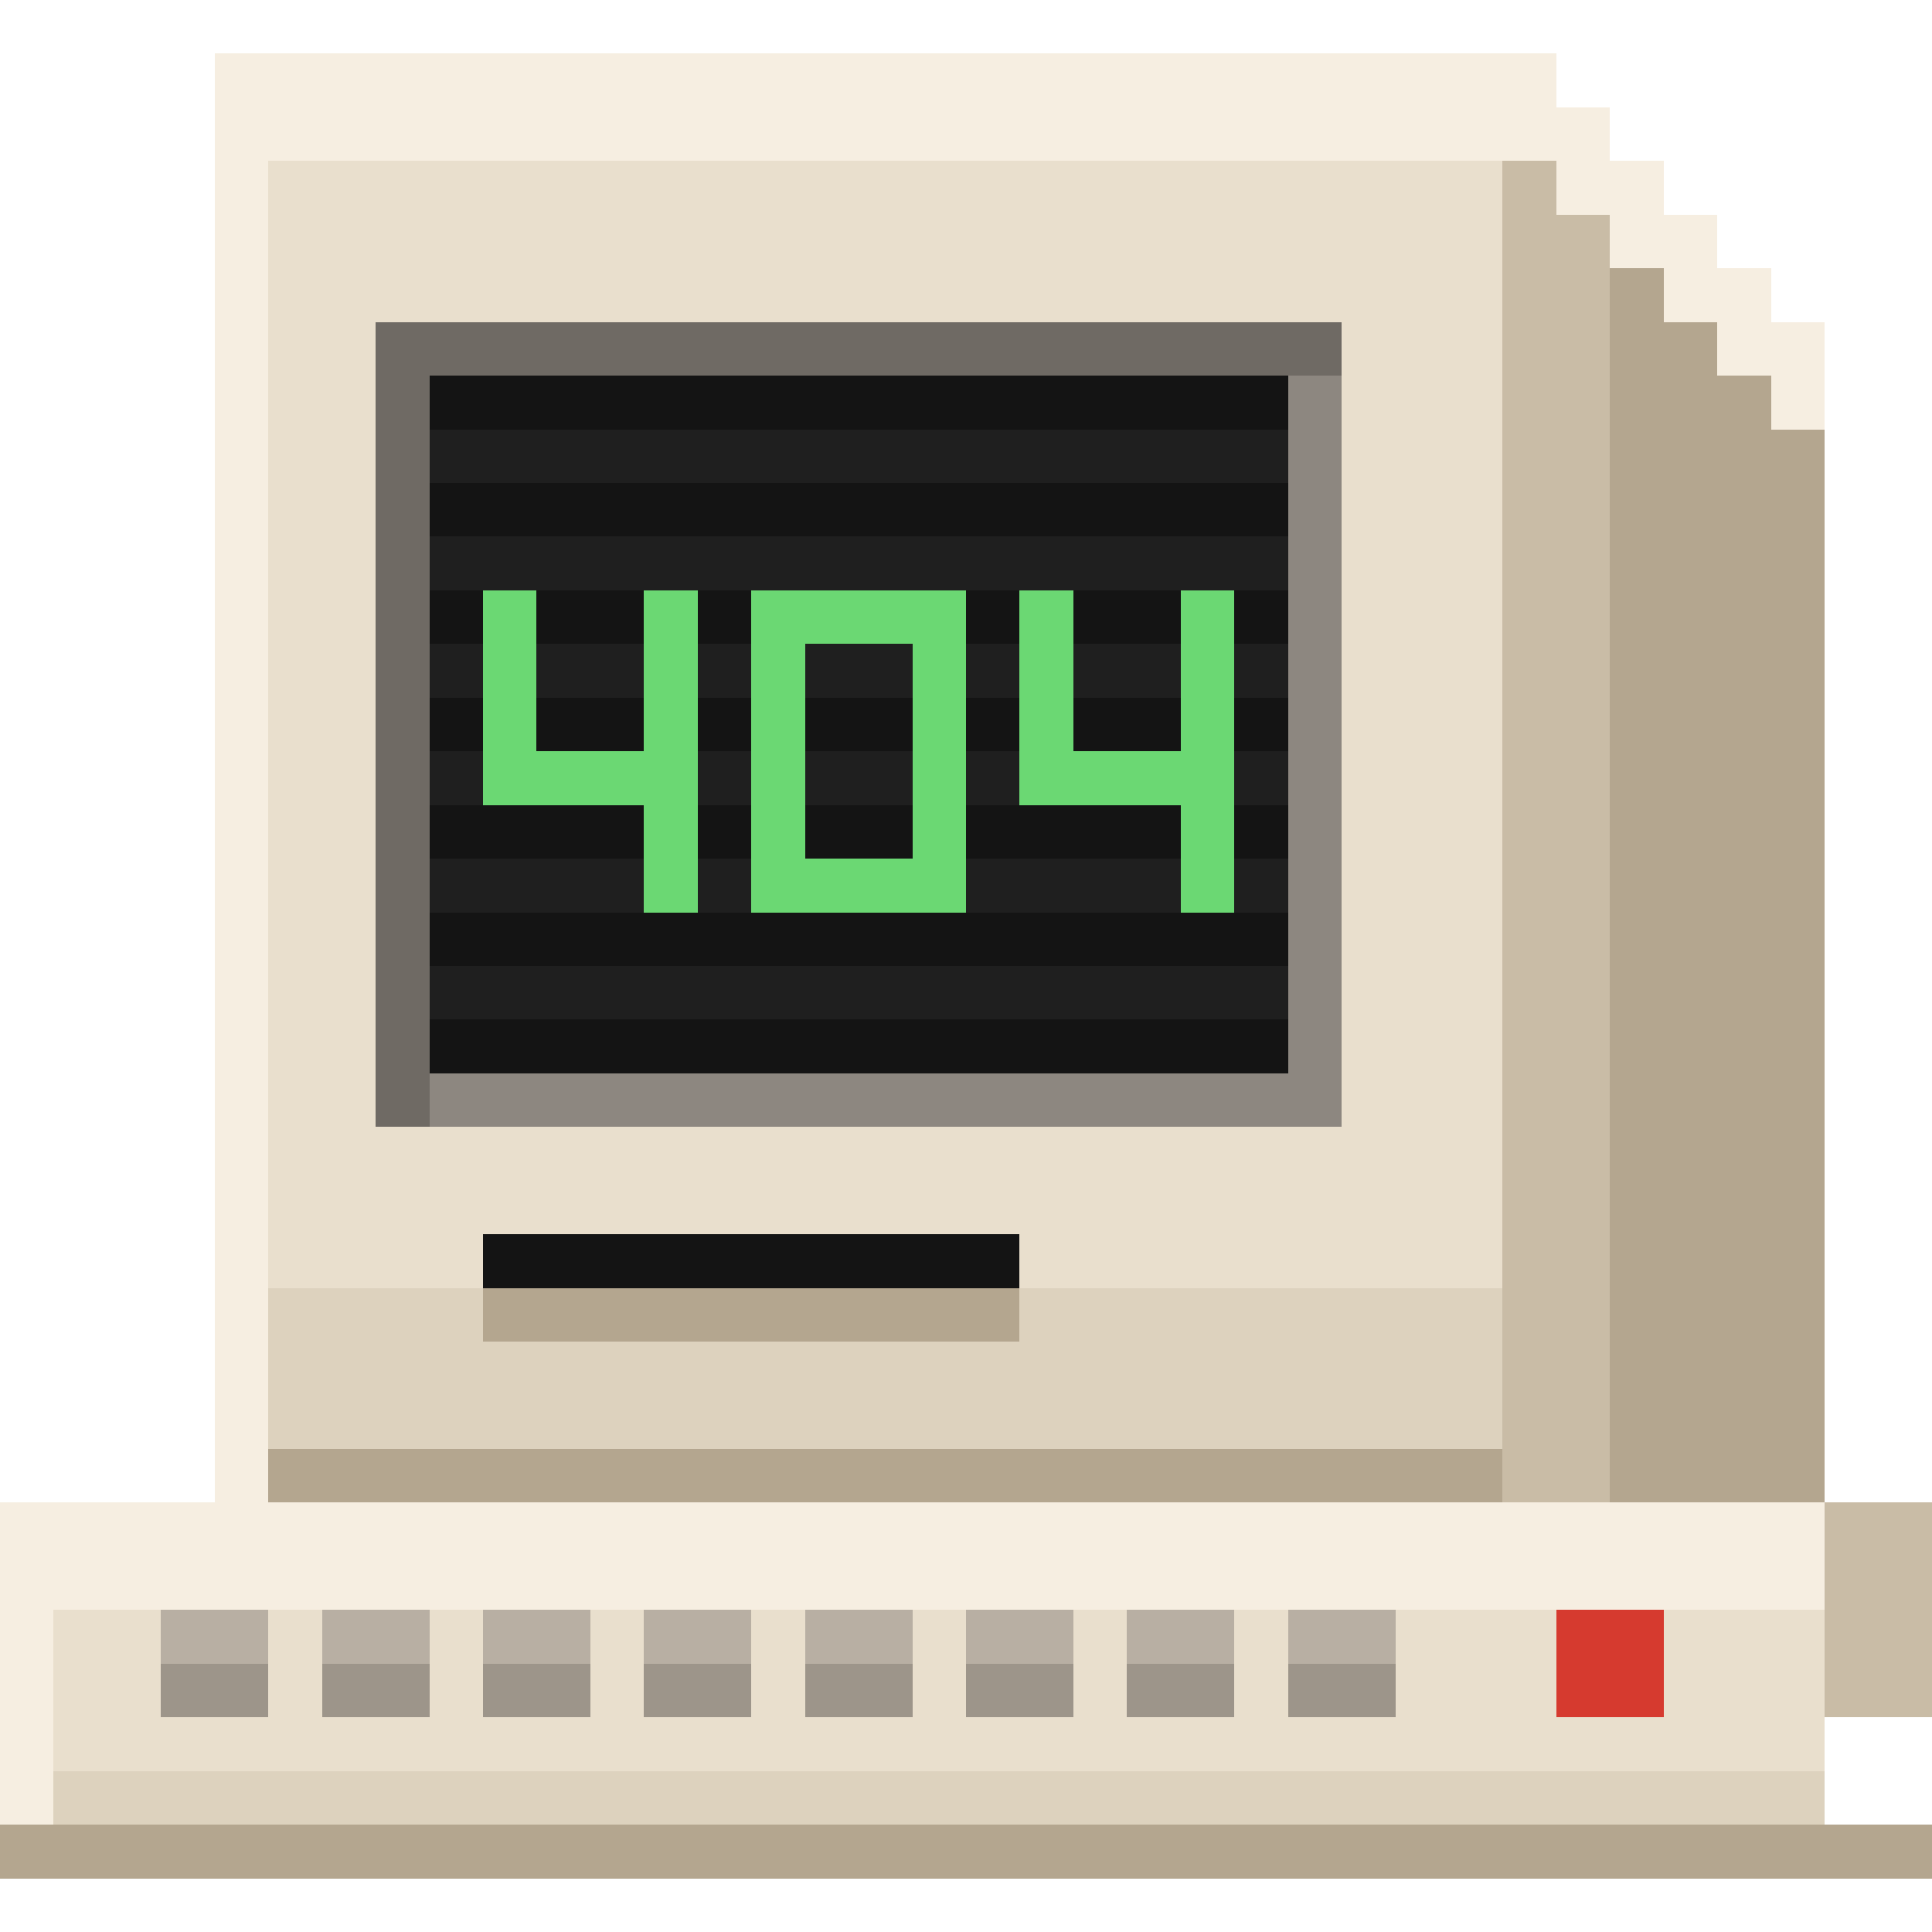
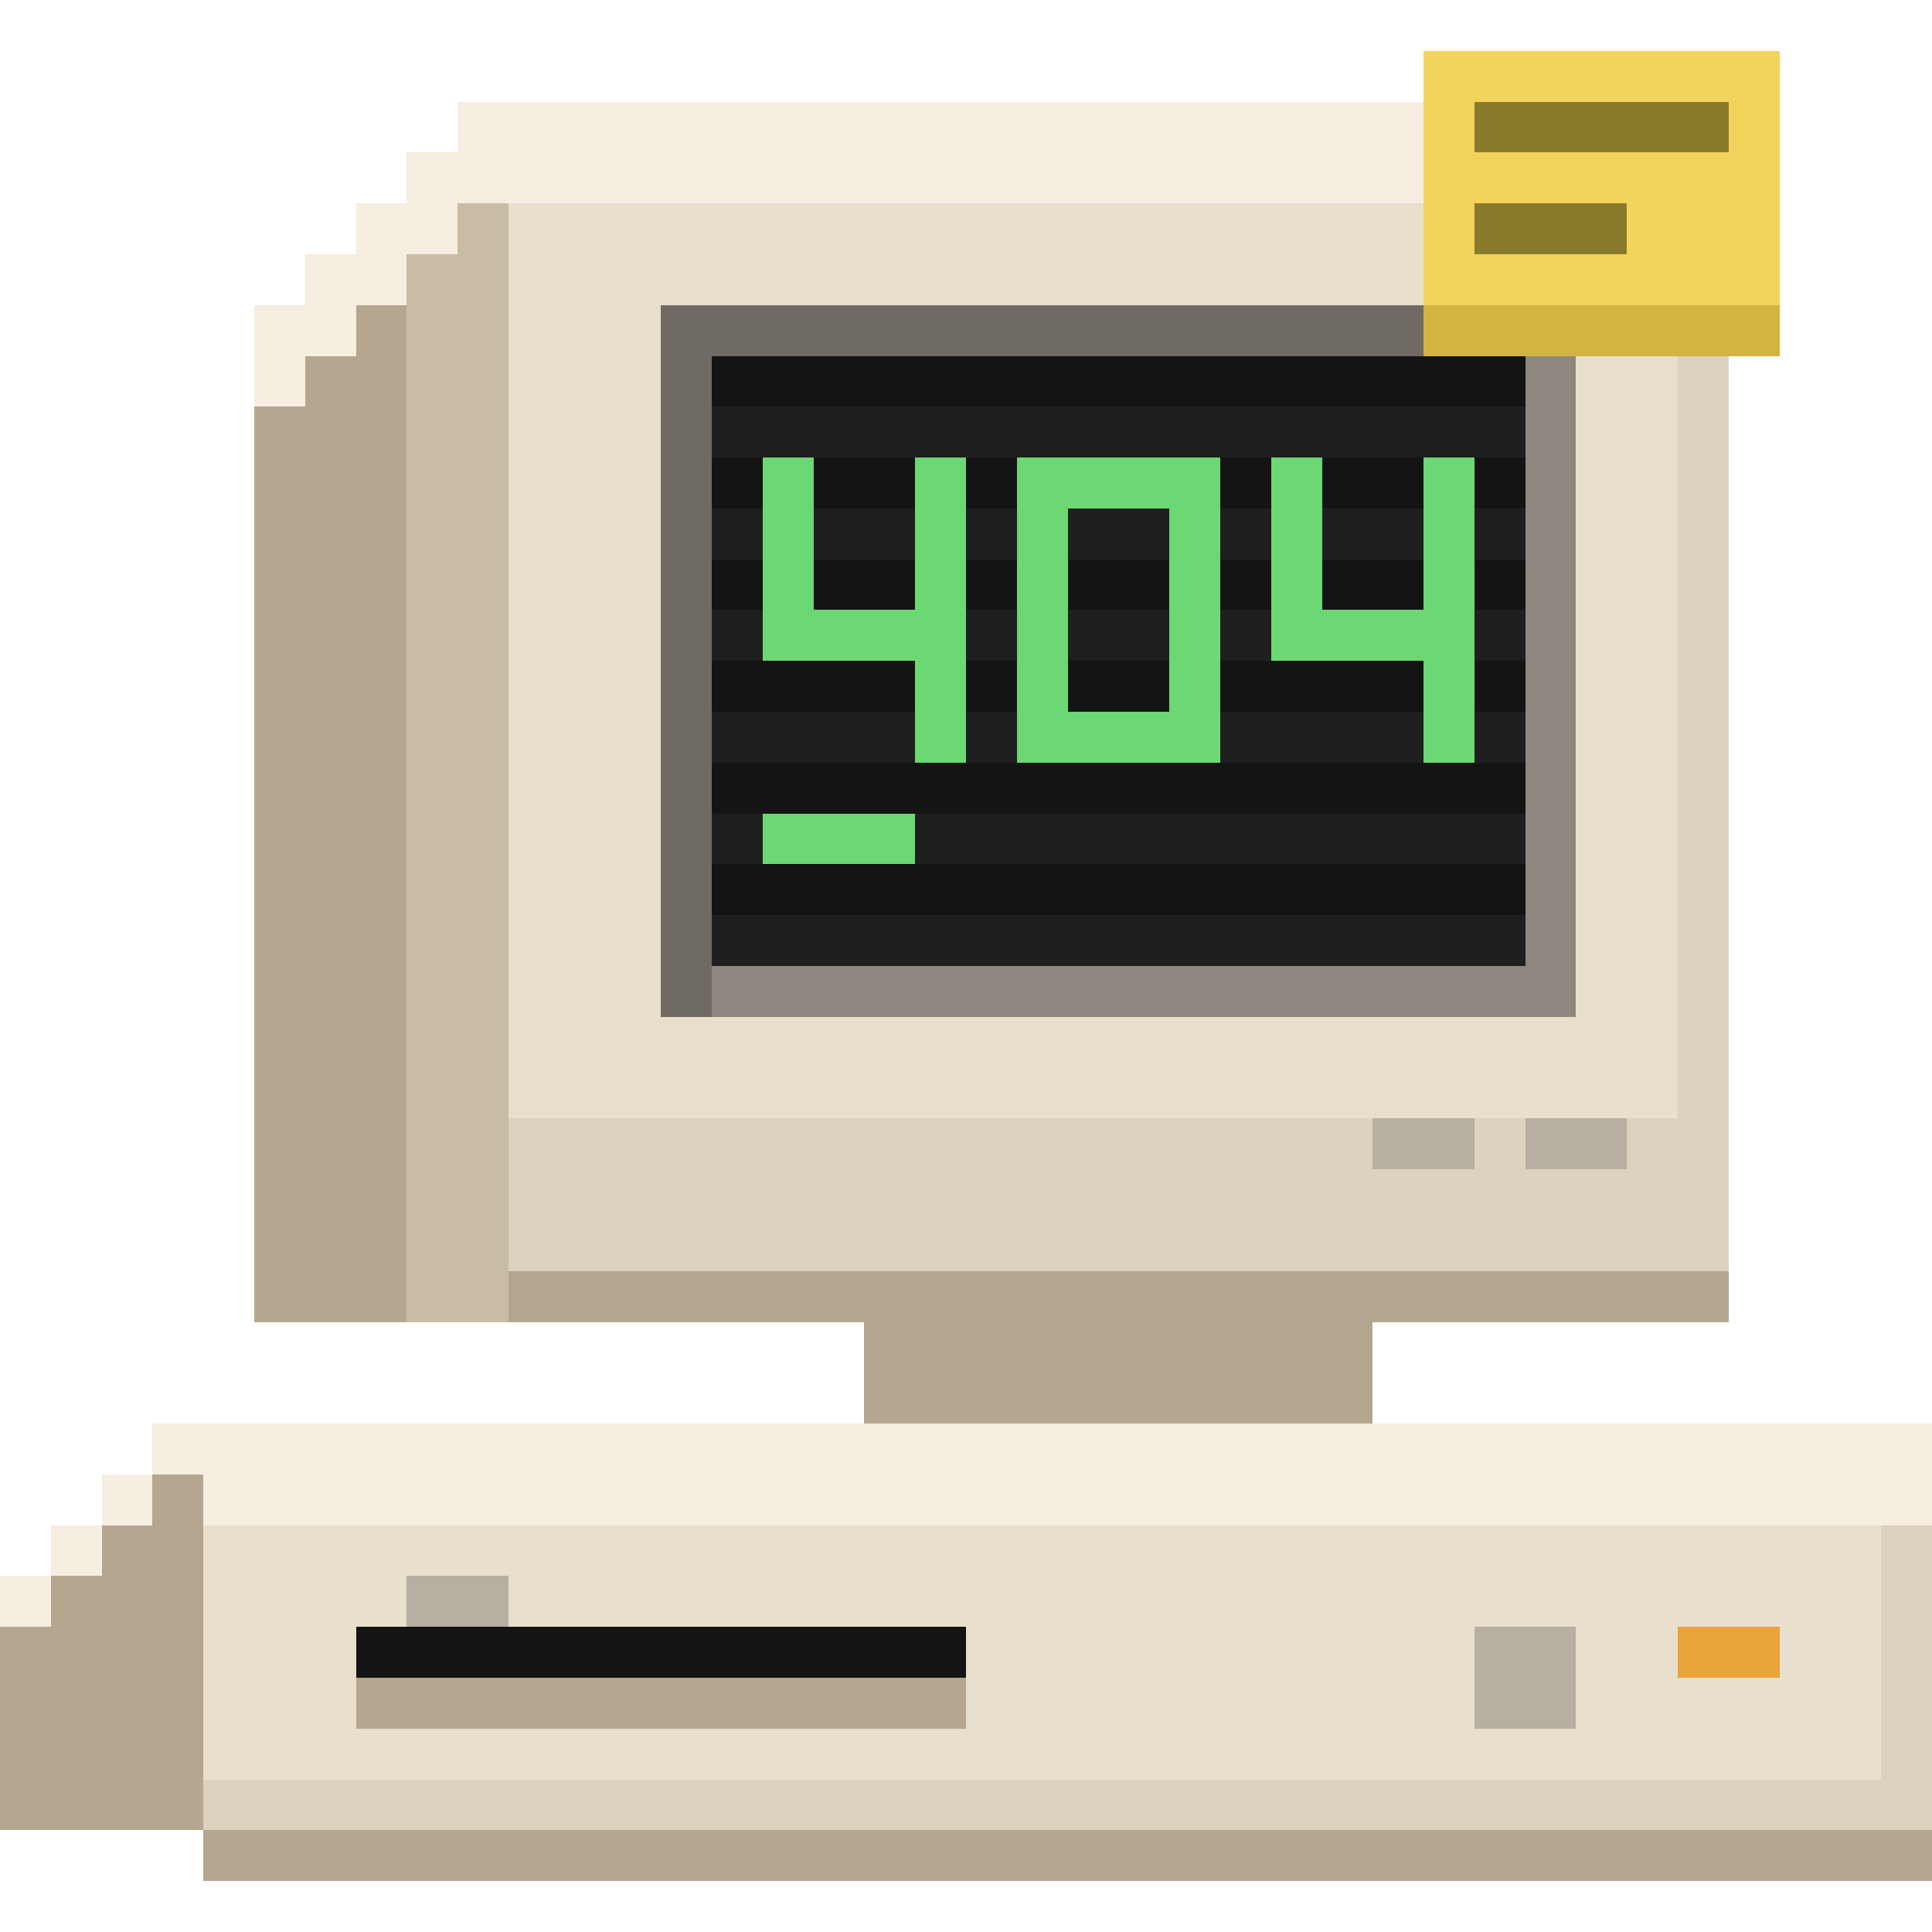
- <svg xmlns="http://www.w3.org/2000/svg" viewBox="0 0 36 36" width="216" height="216" shape-rendering="crispEdges" role="img" aria-label="Desk 404">
-   <rect x="4" y="1" width="25" height="1" fill="#f6eee1" />
-   <rect x="4" y="2" width="26" height="1" fill="#f6eee1" />
-   <rect x="4" y="3" width="1" height="1" fill="#f6eee1" />
-   <rect x="5" y="3" width="23" height="1" fill="#e9dfcd" />
-   <rect x="28" y="3" width="1" height="1" fill="#c9bca6" />
-   <rect x="29" y="3" width="2" height="1" fill="#f6eee1" />
-   <rect x="4" y="4" width="1" height="1" fill="#f6eee1" />
-   <rect x="5" y="4" width="23" height="1" fill="#e9dfcd" />
-   <rect x="28" y="4" width="2" height="1" fill="#c9bca6" />
-   <rect x="30" y="4" width="2" height="1" fill="#f6eee1" />
-   <rect x="4" y="5" width="1" height="1" fill="#f6eee1" />
-   <rect x="5" y="5" width="23" height="1" fill="#e9dfcd" />
-   <rect x="28" y="5" width="2" height="1" fill="#c9bca6" />
-   <rect x="30" y="5" width="1" height="1" fill="#b4a68f" />
-   <rect x="31" y="5" width="2" height="1" fill="#f6eee1" />
-   <rect x="4" y="6" width="1" height="1" fill="#f6eee1" />
-   <rect x="5" y="6" width="2" height="1" fill="#e9dfcd" />
-   <rect x="7" y="6" width="18" height="1" fill="#6f6a64" />
-   <rect x="25" y="6" width="3" height="1" fill="#e9dfcd" />
-   <rect x="28" y="6" width="2" height="1" fill="#c9bca6" />
-   <rect x="30" y="6" width="2" height="1" fill="#b4a68f" />
-   <rect x="32" y="6" width="2" height="1" fill="#f6eee1" />
-   <rect x="4" y="7" width="1" height="1" fill="#f6eee1" />
-   <rect x="5" y="7" width="2" height="1" fill="#e9dfcd" />
-   <rect x="7" y="7" width="1" height="1" fill="#6f6a64" />
-   <rect x="8" y="7" width="16" height="1" fill="#141414" />
-   <rect x="24" y="7" width="1" height="1" fill="#8d8780" />
-   <rect x="25" y="7" width="3" height="1" fill="#e9dfcd" />
-   <rect x="28" y="7" width="2" height="1" fill="#c9bca6" />
-   <rect x="30" y="7" width="3" height="1" fill="#b4a68f" />
-   <rect x="33" y="7" width="1" height="1" fill="#f6eee1" />
-   <rect x="4" y="8" width="1" height="1" fill="#f6eee1" />
-   <rect x="5" y="8" width="2" height="1" fill="#e9dfcd" />
-   <rect x="7" y="8" width="1" height="1" fill="#6f6a64" />
-   <rect x="8" y="8" width="16" height="1" fill="#1f1f1f" />
-   <rect x="24" y="8" width="1" height="1" fill="#8d8780" />
-   <rect x="25" y="8" width="3" height="1" fill="#e9dfcd" />
-   <rect x="28" y="8" width="2" height="1" fill="#c9bca6" />
-   <rect x="30" y="8" width="4" height="1" fill="#b4a68f" />
-   <rect x="4" y="9" width="1" height="1" fill="#f6eee1" />
-   <rect x="5" y="9" width="2" height="1" fill="#e9dfcd" />
-   <rect x="7" y="9" width="1" height="1" fill="#6f6a64" />
-   <rect x="8" y="9" width="16" height="1" fill="#141414" />
-   <rect x="24" y="9" width="1" height="1" fill="#8d8780" />
-   <rect x="25" y="9" width="3" height="1" fill="#e9dfcd" />
-   <rect x="28" y="9" width="2" height="1" fill="#c9bca6" />
-   <rect x="30" y="9" width="4" height="1" fill="#b4a68f" />
-   <rect x="4" y="10" width="1" height="1" fill="#f6eee1" />
-   <rect x="5" y="10" width="2" height="1" fill="#e9dfcd" />
-   <rect x="7" y="10" width="1" height="1" fill="#6f6a64" />
-   <rect x="8" y="10" width="16" height="1" fill="#1f1f1f" />
-   <rect x="24" y="10" width="1" height="1" fill="#8d8780" />
-   <rect x="25" y="10" width="3" height="1" fill="#e9dfcd" />
-   <rect x="28" y="10" width="2" height="1" fill="#c9bca6" />
-   <rect x="30" y="10" width="4" height="1" fill="#b4a68f" />
-   <rect x="4" y="11" width="1" height="1" fill="#f6eee1" />
-   <rect x="5" y="11" width="2" height="1" fill="#e9dfcd" />
-   <rect x="7" y="11" width="1" height="1" fill="#6f6a64" />
-   <rect x="8" y="11" width="1" height="1" fill="#141414" />
-   <rect x="9" y="11" width="1" height="1" fill="#6bd873" />
-   <rect x="10" y="11" width="2" height="1" fill="#141414" />
-   <rect x="12" y="11" width="1" height="1" fill="#6bd873" />
-   <rect x="13" y="11" width="1" height="1" fill="#141414" />
-   <rect x="14" y="11" width="4" height="1" fill="#6bd873" />
-   <rect x="18" y="11" width="1" height="1" fill="#141414" />
-   <rect x="19" y="11" width="1" height="1" fill="#6bd873" />
-   <rect x="20" y="11" width="2" height="1" fill="#141414" />
-   <rect x="22" y="11" width="1" height="1" fill="#6bd873" />
-   <rect x="23" y="11" width="1" height="1" fill="#141414" />
-   <rect x="24" y="11" width="1" height="1" fill="#8d8780" />
-   <rect x="25" y="11" width="3" height="1" fill="#e9dfcd" />
-   <rect x="28" y="11" width="2" height="1" fill="#c9bca6" />
-   <rect x="30" y="11" width="4" height="1" fill="#b4a68f" />
-   <rect x="4" y="12" width="1" height="1" fill="#f6eee1" />
-   <rect x="5" y="12" width="2" height="1" fill="#e9dfcd" />
-   <rect x="7" y="12" width="1" height="1" fill="#6f6a64" />
-   <rect x="8" y="12" width="1" height="1" fill="#1f1f1f" />
-   <rect x="9" y="12" width="1" height="1" fill="#6bd873" />
-   <rect x="10" y="12" width="2" height="1" fill="#1f1f1f" />
-   <rect x="12" y="12" width="1" height="1" fill="#6bd873" />
-   <rect x="13" y="12" width="1" height="1" fill="#1f1f1f" />
-   <rect x="14" y="12" width="1" height="1" fill="#6bd873" />
-   <rect x="15" y="12" width="2" height="1" fill="#1f1f1f" />
-   <rect x="17" y="12" width="1" height="1" fill="#6bd873" />
-   <rect x="18" y="12" width="1" height="1" fill="#1f1f1f" />
-   <rect x="19" y="12" width="1" height="1" fill="#6bd873" />
-   <rect x="20" y="12" width="2" height="1" fill="#1f1f1f" />
-   <rect x="22" y="12" width="1" height="1" fill="#6bd873" />
-   <rect x="23" y="12" width="1" height="1" fill="#1f1f1f" />
-   <rect x="24" y="12" width="1" height="1" fill="#8d8780" />
-   <rect x="25" y="12" width="3" height="1" fill="#e9dfcd" />
-   <rect x="28" y="12" width="2" height="1" fill="#c9bca6" />
-   <rect x="30" y="12" width="4" height="1" fill="#b4a68f" />
-   <rect x="4" y="13" width="1" height="1" fill="#f6eee1" />
-   <rect x="5" y="13" width="2" height="1" fill="#e9dfcd" />
-   <rect x="7" y="13" width="1" height="1" fill="#6f6a64" />
-   <rect x="8" y="13" width="1" height="1" fill="#141414" />
-   <rect x="9" y="13" width="1" height="1" fill="#6bd873" />
-   <rect x="10" y="13" width="2" height="1" fill="#141414" />
-   <rect x="12" y="13" width="1" height="1" fill="#6bd873" />
-   <rect x="13" y="13" width="1" height="1" fill="#141414" />
-   <rect x="14" y="13" width="1" height="1" fill="#6bd873" />
-   <rect x="15" y="13" width="2" height="1" fill="#141414" />
-   <rect x="17" y="13" width="1" height="1" fill="#6bd873" />
-   <rect x="18" y="13" width="1" height="1" fill="#141414" />
-   <rect x="19" y="13" width="1" height="1" fill="#6bd873" />
-   <rect x="20" y="13" width="2" height="1" fill="#141414" />
-   <rect x="22" y="13" width="1" height="1" fill="#6bd873" />
-   <rect x="23" y="13" width="1" height="1" fill="#141414" />
-   <rect x="24" y="13" width="1" height="1" fill="#8d8780" />
-   <rect x="25" y="13" width="3" height="1" fill="#e9dfcd" />
-   <rect x="28" y="13" width="2" height="1" fill="#c9bca6" />
-   <rect x="30" y="13" width="4" height="1" fill="#b4a68f" />
-   <rect x="4" y="14" width="1" height="1" fill="#f6eee1" />
-   <rect x="5" y="14" width="2" height="1" fill="#e9dfcd" />
-   <rect x="7" y="14" width="1" height="1" fill="#6f6a64" />
-   <rect x="8" y="14" width="1" height="1" fill="#1f1f1f" />
-   <rect x="9" y="14" width="4" height="1" fill="#6bd873" />
-   <rect x="13" y="14" width="1" height="1" fill="#1f1f1f" />
-   <rect x="14" y="14" width="1" height="1" fill="#6bd873" />
-   <rect x="15" y="14" width="2" height="1" fill="#1f1f1f" />
-   <rect x="17" y="14" width="1" height="1" fill="#6bd873" />
-   <rect x="18" y="14" width="1" height="1" fill="#1f1f1f" />
-   <rect x="19" y="14" width="4" height="1" fill="#6bd873" />
-   <rect x="23" y="14" width="1" height="1" fill="#1f1f1f" />
-   <rect x="24" y="14" width="1" height="1" fill="#8d8780" />
-   <rect x="25" y="14" width="3" height="1" fill="#e9dfcd" />
-   <rect x="28" y="14" width="2" height="1" fill="#c9bca6" />
-   <rect x="30" y="14" width="4" height="1" fill="#b4a68f" />
-   <rect x="4" y="15" width="1" height="1" fill="#f6eee1" />
-   <rect x="5" y="15" width="2" height="1" fill="#e9dfcd" />
-   <rect x="7" y="15" width="1" height="1" fill="#6f6a64" />
-   <rect x="8" y="15" width="4" height="1" fill="#141414" />
-   <rect x="12" y="15" width="1" height="1" fill="#6bd873" />
-   <rect x="13" y="15" width="1" height="1" fill="#141414" />
-   <rect x="14" y="15" width="1" height="1" fill="#6bd873" />
-   <rect x="15" y="15" width="2" height="1" fill="#141414" />
-   <rect x="17" y="15" width="1" height="1" fill="#6bd873" />
-   <rect x="18" y="15" width="4" height="1" fill="#141414" />
-   <rect x="22" y="15" width="1" height="1" fill="#6bd873" />
-   <rect x="23" y="15" width="1" height="1" fill="#141414" />
-   <rect x="24" y="15" width="1" height="1" fill="#8d8780" />
-   <rect x="25" y="15" width="3" height="1" fill="#e9dfcd" />
-   <rect x="28" y="15" width="2" height="1" fill="#c9bca6" />
-   <rect x="30" y="15" width="4" height="1" fill="#b4a68f" />
-   <rect x="4" y="16" width="1" height="1" fill="#f6eee1" />
-   <rect x="5" y="16" width="2" height="1" fill="#e9dfcd" />
-   <rect x="7" y="16" width="1" height="1" fill="#6f6a64" />
-   <rect x="8" y="16" width="4" height="1" fill="#1f1f1f" />
-   <rect x="12" y="16" width="1" height="1" fill="#6bd873" />
-   <rect x="13" y="16" width="1" height="1" fill="#1f1f1f" />
-   <rect x="14" y="16" width="4" height="1" fill="#6bd873" />
-   <rect x="18" y="16" width="4" height="1" fill="#1f1f1f" />
-   <rect x="22" y="16" width="1" height="1" fill="#6bd873" />
-   <rect x="23" y="16" width="1" height="1" fill="#1f1f1f" />
-   <rect x="24" y="16" width="1" height="1" fill="#8d8780" />
-   <rect x="25" y="16" width="3" height="1" fill="#e9dfcd" />
-   <rect x="28" y="16" width="2" height="1" fill="#c9bca6" />
-   <rect x="30" y="16" width="4" height="1" fill="#b4a68f" />
-   <rect x="4" y="17" width="1" height="1" fill="#f6eee1" />
-   <rect x="5" y="17" width="2" height="1" fill="#e9dfcd" />
-   <rect x="7" y="17" width="1" height="1" fill="#6f6a64" />
-   <rect x="8" y="17" width="16" height="1" fill="#141414" />
-   <rect x="24" y="17" width="1" height="1" fill="#8d8780" />
-   <rect x="25" y="17" width="3" height="1" fill="#e9dfcd" />
-   <rect x="28" y="17" width="2" height="1" fill="#c9bca6" />
-   <rect x="30" y="17" width="4" height="1" fill="#b4a68f" />
-   <rect x="4" y="18" width="1" height="1" fill="#f6eee1" />
-   <rect x="5" y="18" width="2" height="1" fill="#e9dfcd" />
-   <rect x="7" y="18" width="1" height="1" fill="#6f6a64" />
-   <rect x="8" y="18" width="16" height="1" fill="#1f1f1f" />
-   <rect x="24" y="18" width="1" height="1" fill="#8d8780" />
-   <rect x="25" y="18" width="3" height="1" fill="#e9dfcd" />
-   <rect x="28" y="18" width="2" height="1" fill="#c9bca6" />
-   <rect x="30" y="18" width="4" height="1" fill="#b4a68f" />
-   <rect x="4" y="19" width="1" height="1" fill="#f6eee1" />
-   <rect x="5" y="19" width="2" height="1" fill="#e9dfcd" />
-   <rect x="7" y="19" width="1" height="1" fill="#6f6a64" />
-   <rect x="8" y="19" width="16" height="1" fill="#141414" />
-   <rect x="24" y="19" width="1" height="1" fill="#8d8780" />
-   <rect x="25" y="19" width="3" height="1" fill="#e9dfcd" />
-   <rect x="28" y="19" width="2" height="1" fill="#c9bca6" />
-   <rect x="30" y="19" width="4" height="1" fill="#b4a68f" />
-   <rect x="4" y="20" width="1" height="1" fill="#f6eee1" />
-   <rect x="5" y="20" width="2" height="1" fill="#e9dfcd" />
-   <rect x="7" y="20" width="1" height="1" fill="#6f6a64" />
-   <rect x="8" y="20" width="17" height="1" fill="#8d8780" />
-   <rect x="25" y="20" width="3" height="1" fill="#e9dfcd" />
-   <rect x="28" y="20" width="2" height="1" fill="#c9bca6" />
-   <rect x="30" y="20" width="4" height="1" fill="#b4a68f" />
-   <rect x="4" y="21" width="1" height="1" fill="#f6eee1" />
-   <rect x="5" y="21" width="23" height="1" fill="#e9dfcd" />
-   <rect x="28" y="21" width="2" height="1" fill="#c9bca6" />
-   <rect x="30" y="21" width="4" height="1" fill="#b4a68f" />
-   <rect x="4" y="22" width="1" height="1" fill="#f6eee1" />
-   <rect x="5" y="22" width="23" height="1" fill="#e9dfcd" />
-   <rect x="28" y="22" width="2" height="1" fill="#c9bca6" />
-   <rect x="30" y="22" width="4" height="1" fill="#b4a68f" />
-   <rect x="4" y="23" width="1" height="1" fill="#f6eee1" />
-   <rect x="5" y="23" width="4" height="1" fill="#e9dfcd" />
-   <rect x="9" y="23" width="10" height="1" fill="#141414" />
-   <rect x="19" y="23" width="9" height="1" fill="#e9dfcd" />
-   <rect x="28" y="23" width="2" height="1" fill="#c9bca6" />
-   <rect x="30" y="23" width="4" height="1" fill="#b4a68f" />
-   <rect x="4" y="24" width="1" height="1" fill="#f6eee1" />
-   <rect x="5" y="24" width="4" height="1" fill="#ddd2be" />
-   <rect x="9" y="24" width="10" height="1" fill="#b4a68f" />
-   <rect x="19" y="24" width="9" height="1" fill="#ddd2be" />
-   <rect x="28" y="24" width="2" height="1" fill="#c9bca6" />
-   <rect x="30" y="24" width="4" height="1" fill="#b4a68f" />
-   <rect x="4" y="25" width="1" height="1" fill="#f6eee1" />
-   <rect x="5" y="25" width="23" height="1" fill="#ddd2be" />
-   <rect x="28" y="25" width="2" height="1" fill="#c9bca6" />
-   <rect x="30" y="25" width="4" height="1" fill="#b4a68f" />
-   <rect x="4" y="26" width="1" height="1" fill="#f6eee1" />
-   <rect x="5" y="26" width="23" height="1" fill="#ddd2be" />
-   <rect x="28" y="26" width="2" height="1" fill="#c9bca6" />
-   <rect x="30" y="26" width="4" height="1" fill="#b4a68f" />
-   <rect x="4" y="27" width="1" height="1" fill="#f6eee1" />
-   <rect x="5" y="27" width="23" height="1" fill="#b4a68f" />
-   <rect x="28" y="27" width="2" height="1" fill="#c9bca6" />
-   <rect x="30" y="27" width="4" height="1" fill="#b4a68f" />
-   <rect x="0" y="28" width="34" height="1" fill="#f6eee1" />
-   <rect x="34" y="28" width="2" height="1" fill="#c9bca6" />
-   <rect x="0" y="29" width="34" height="1" fill="#f6eee1" />
-   <rect x="34" y="29" width="2" height="1" fill="#c9bca6" />
-   <rect x="0" y="30" width="1" height="1" fill="#f6eee1" />
-   <rect x="1" y="30" width="2" height="1" fill="#e9dfcd" />
-   <rect x="3" y="30" width="2" height="1" fill="#b8afa3" />
-   <rect x="5" y="30" width="1" height="1" fill="#e9dfcd" />
-   <rect x="6" y="30" width="2" height="1" fill="#b8afa3" />
-   <rect x="8" y="30" width="1" height="1" fill="#e9dfcd" />
-   <rect x="9" y="30" width="2" height="1" fill="#b8afa3" />
-   <rect x="11" y="30" width="1" height="1" fill="#e9dfcd" />
-   <rect x="12" y="30" width="2" height="1" fill="#b8afa3" />
-   <rect x="14" y="30" width="1" height="1" fill="#e9dfcd" />
-   <rect x="15" y="30" width="2" height="1" fill="#b8afa3" />
-   <rect x="17" y="30" width="1" height="1" fill="#e9dfcd" />
-   <rect x="18" y="30" width="2" height="1" fill="#b8afa3" />
-   <rect x="20" y="30" width="1" height="1" fill="#e9dfcd" />
-   <rect x="21" y="30" width="2" height="1" fill="#b8afa3" />
-   <rect x="23" y="30" width="1" height="1" fill="#e9dfcd" />
-   <rect x="24" y="30" width="2" height="1" fill="#b8afa3" />
-   <rect x="26" y="30" width="3" height="1" fill="#e9dfcd" />
-   <rect x="29" y="30" width="2" height="1" fill="#d63a2f" />
-   <rect x="31" y="30" width="3" height="1" fill="#e9dfcd" />
-   <rect x="34" y="30" width="2" height="1" fill="#c9bca6" />
+ <svg xmlns="http://www.w3.org/2000/svg" viewBox="0 0 38 38" width="228" height="228" shape-rendering="crispEdges" role="img" aria-label="Desk 404">
+   <rect x="28" y="1" width="7" height="1" fill="#f2d45c" />
+   <rect x="9" y="2" width="19" height="1" fill="#f6eee1" />
+   <rect x="28" y="2" width="1" height="1" fill="#f2d45c" />
+   <rect x="29" y="2" width="5" height="1" fill="#8a7a2c" />
+   <rect x="34" y="2" width="1" height="1" fill="#f2d45c" />
+   <rect x="8" y="3" width="20" height="1" fill="#f6eee1" />
+   <rect x="28" y="3" width="7" height="1" fill="#f2d45c" />
+   <rect x="7" y="4" width="2" height="1" fill="#f6eee1" />
+   <rect x="9" y="4" width="1" height="1" fill="#c9bca6" />
+   <rect x="10" y="4" width="18" height="1" fill="#e9dfcd" />
+   <rect x="28" y="4" width="1" height="1" fill="#f2d45c" />
+   <rect x="29" y="4" width="3" height="1" fill="#8a7a2c" />
+   <rect x="32" y="4" width="3" height="1" fill="#f2d45c" />
+   <rect x="6" y="5" width="2" height="1" fill="#f6eee1" />
+   <rect x="8" y="5" width="2" height="1" fill="#c9bca6" />
+   <rect x="10" y="5" width="18" height="1" fill="#e9dfcd" />
+   <rect x="28" y="5" width="7" height="1" fill="#f2d45c" />
+   <rect x="5" y="6" width="2" height="1" fill="#f6eee1" />
+   <rect x="7" y="6" width="1" height="1" fill="#b4a68f" />
+   <rect x="8" y="6" width="2" height="1" fill="#c9bca6" />
+   <rect x="10" y="6" width="3" height="1" fill="#e9dfcd" />
+   <rect x="13" y="6" width="15" height="1" fill="#6f6a64" />
+   <rect x="28" y="6" width="7" height="1" fill="#d4b440" />
+   <rect x="5" y="7" width="1" height="1" fill="#f6eee1" />
+   <rect x="6" y="7" width="2" height="1" fill="#b4a68f" />
+   <rect x="8" y="7" width="2" height="1" fill="#c9bca6" />
+   <rect x="10" y="7" width="3" height="1" fill="#e9dfcd" />
+   <rect x="13" y="7" width="1" height="1" fill="#6f6a64" />
+   <rect x="14" y="7" width="16" height="1" fill="#141414" />
+   <rect x="30" y="7" width="1" height="1" fill="#8d8780" />
+   <rect x="31" y="7" width="2" height="1" fill="#e9dfcd" />
+   <rect x="33" y="7" width="1" height="1" fill="#ddd2be" />
+   <rect x="5" y="8" width="3" height="1" fill="#b4a68f" />
+   <rect x="8" y="8" width="2" height="1" fill="#c9bca6" />
+   <rect x="10" y="8" width="3" height="1" fill="#e9dfcd" />
+   <rect x="13" y="8" width="1" height="1" fill="#6f6a64" />
+   <rect x="14" y="8" width="16" height="1" fill="#1f1f1f" />
+   <rect x="30" y="8" width="1" height="1" fill="#8d8780" />
+   <rect x="31" y="8" width="2" height="1" fill="#e9dfcd" />
+   <rect x="33" y="8" width="1" height="1" fill="#ddd2be" />
+   <rect x="5" y="9" width="3" height="1" fill="#b4a68f" />
+   <rect x="8" y="9" width="2" height="1" fill="#c9bca6" />
+   <rect x="10" y="9" width="3" height="1" fill="#e9dfcd" />
+   <rect x="13" y="9" width="1" height="1" fill="#6f6a64" />
+   <rect x="14" y="9" width="1" height="1" fill="#141414" />
+   <rect x="15" y="9" width="1" height="1" fill="#6bd873" />
+   <rect x="16" y="9" width="2" height="1" fill="#141414" />
+   <rect x="18" y="9" width="1" height="1" fill="#6bd873" />
+   <rect x="19" y="9" width="1" height="1" fill="#141414" />
+   <rect x="20" y="9" width="4" height="1" fill="#6bd873" />
+   <rect x="24" y="9" width="1" height="1" fill="#141414" />
+   <rect x="25" y="9" width="1" height="1" fill="#6bd873" />
+   <rect x="26" y="9" width="2" height="1" fill="#141414" />
+   <rect x="28" y="9" width="1" height="1" fill="#6bd873" />
+   <rect x="29" y="9" width="1" height="1" fill="#141414" />
+   <rect x="30" y="9" width="1" height="1" fill="#8d8780" />
+   <rect x="31" y="9" width="2" height="1" fill="#e9dfcd" />
+   <rect x="33" y="9" width="1" height="1" fill="#ddd2be" />
+   <rect x="5" y="10" width="3" height="1" fill="#b4a68f" />
+   <rect x="8" y="10" width="2" height="1" fill="#c9bca6" />
+   <rect x="10" y="10" width="3" height="1" fill="#e9dfcd" />
+   <rect x="13" y="10" width="1" height="1" fill="#6f6a64" />
+   <rect x="14" y="10" width="1" height="1" fill="#1f1f1f" />
+   <rect x="15" y="10" width="1" height="1" fill="#6bd873" />
+   <rect x="16" y="10" width="2" height="1" fill="#1f1f1f" />
+   <rect x="18" y="10" width="1" height="1" fill="#6bd873" />
+   <rect x="19" y="10" width="1" height="1" fill="#1f1f1f" />
+   <rect x="20" y="10" width="1" height="1" fill="#6bd873" />
+   <rect x="21" y="10" width="2" height="1" fill="#1f1f1f" />
+   <rect x="23" y="10" width="1" height="1" fill="#6bd873" />
+   <rect x="24" y="10" width="1" height="1" fill="#1f1f1f" />
+   <rect x="25" y="10" width="1" height="1" fill="#6bd873" />
+   <rect x="26" y="10" width="2" height="1" fill="#1f1f1f" />
+   <rect x="28" y="10" width="1" height="1" fill="#6bd873" />
+   <rect x="29" y="10" width="1" height="1" fill="#1f1f1f" />
+   <rect x="30" y="10" width="1" height="1" fill="#8d8780" />
+   <rect x="31" y="10" width="2" height="1" fill="#e9dfcd" />
+   <rect x="33" y="10" width="1" height="1" fill="#ddd2be" />
+   <rect x="5" y="11" width="3" height="1" fill="#b4a68f" />
+   <rect x="8" y="11" width="2" height="1" fill="#c9bca6" />
+   <rect x="10" y="11" width="3" height="1" fill="#e9dfcd" />
+   <rect x="13" y="11" width="1" height="1" fill="#6f6a64" />
+   <rect x="14" y="11" width="1" height="1" fill="#141414" />
+   <rect x="15" y="11" width="1" height="1" fill="#6bd873" />
+   <rect x="16" y="11" width="2" height="1" fill="#141414" />
+   <rect x="18" y="11" width="1" height="1" fill="#6bd873" />
+   <rect x="19" y="11" width="1" height="1" fill="#141414" />
+   <rect x="20" y="11" width="1" height="1" fill="#6bd873" />
+   <rect x="21" y="11" width="2" height="1" fill="#141414" />
+   <rect x="23" y="11" width="1" height="1" fill="#6bd873" />
+   <rect x="24" y="11" width="1" height="1" fill="#141414" />
+   <rect x="25" y="11" width="1" height="1" fill="#6bd873" />
+   <rect x="26" y="11" width="2" height="1" fill="#141414" />
+   <rect x="28" y="11" width="1" height="1" fill="#6bd873" />
+   <rect x="29" y="11" width="1" height="1" fill="#141414" />
+   <rect x="30" y="11" width="1" height="1" fill="#8d8780" />
+   <rect x="31" y="11" width="2" height="1" fill="#e9dfcd" />
+   <rect x="33" y="11" width="1" height="1" fill="#ddd2be" />
+   <rect x="5" y="12" width="3" height="1" fill="#b4a68f" />
+   <rect x="8" y="12" width="2" height="1" fill="#c9bca6" />
+   <rect x="10" y="12" width="3" height="1" fill="#e9dfcd" />
+   <rect x="13" y="12" width="1" height="1" fill="#6f6a64" />
+   <rect x="14" y="12" width="1" height="1" fill="#1f1f1f" />
+   <rect x="15" y="12" width="4" height="1" fill="#6bd873" />
+   <rect x="19" y="12" width="1" height="1" fill="#1f1f1f" />
+   <rect x="20" y="12" width="1" height="1" fill="#6bd873" />
+   <rect x="21" y="12" width="2" height="1" fill="#1f1f1f" />
+   <rect x="23" y="12" width="1" height="1" fill="#6bd873" />
+   <rect x="24" y="12" width="1" height="1" fill="#1f1f1f" />
+   <rect x="25" y="12" width="4" height="1" fill="#6bd873" />
+   <rect x="29" y="12" width="1" height="1" fill="#1f1f1f" />
+   <rect x="30" y="12" width="1" height="1" fill="#8d8780" />
+   <rect x="31" y="12" width="2" height="1" fill="#e9dfcd" />
+   <rect x="33" y="12" width="1" height="1" fill="#ddd2be" />
+   <rect x="5" y="13" width="3" height="1" fill="#b4a68f" />
+   <rect x="8" y="13" width="2" height="1" fill="#c9bca6" />
+   <rect x="10" y="13" width="3" height="1" fill="#e9dfcd" />
+   <rect x="13" y="13" width="1" height="1" fill="#6f6a64" />
+   <rect x="14" y="13" width="4" height="1" fill="#141414" />
+   <rect x="18" y="13" width="1" height="1" fill="#6bd873" />
+   <rect x="19" y="13" width="1" height="1" fill="#141414" />
+   <rect x="20" y="13" width="1" height="1" fill="#6bd873" />
+   <rect x="21" y="13" width="2" height="1" fill="#141414" />
+   <rect x="23" y="13" width="1" height="1" fill="#6bd873" />
+   <rect x="24" y="13" width="4" height="1" fill="#141414" />
+   <rect x="28" y="13" width="1" height="1" fill="#6bd873" />
+   <rect x="29" y="13" width="1" height="1" fill="#141414" />
+   <rect x="30" y="13" width="1" height="1" fill="#8d8780" />
+   <rect x="31" y="13" width="2" height="1" fill="#e9dfcd" />
+   <rect x="33" y="13" width="1" height="1" fill="#ddd2be" />
+   <rect x="5" y="14" width="3" height="1" fill="#b4a68f" />
+   <rect x="8" y="14" width="2" height="1" fill="#c9bca6" />
+   <rect x="10" y="14" width="3" height="1" fill="#e9dfcd" />
+   <rect x="13" y="14" width="1" height="1" fill="#6f6a64" />
+   <rect x="14" y="14" width="4" height="1" fill="#1f1f1f" />
+   <rect x="18" y="14" width="1" height="1" fill="#6bd873" />
+   <rect x="19" y="14" width="1" height="1" fill="#1f1f1f" />
+   <rect x="20" y="14" width="4" height="1" fill="#6bd873" />
+   <rect x="24" y="14" width="4" height="1" fill="#1f1f1f" />
+   <rect x="28" y="14" width="1" height="1" fill="#6bd873" />
+   <rect x="29" y="14" width="1" height="1" fill="#1f1f1f" />
+   <rect x="30" y="14" width="1" height="1" fill="#8d8780" />
+   <rect x="31" y="14" width="2" height="1" fill="#e9dfcd" />
+   <rect x="33" y="14" width="1" height="1" fill="#ddd2be" />
+   <rect x="5" y="15" width="3" height="1" fill="#b4a68f" />
+   <rect x="8" y="15" width="2" height="1" fill="#c9bca6" />
+   <rect x="10" y="15" width="3" height="1" fill="#e9dfcd" />
+   <rect x="13" y="15" width="1" height="1" fill="#6f6a64" />
+   <rect x="14" y="15" width="16" height="1" fill="#141414" />
+   <rect x="30" y="15" width="1" height="1" fill="#8d8780" />
+   <rect x="31" y="15" width="2" height="1" fill="#e9dfcd" />
+   <rect x="33" y="15" width="1" height="1" fill="#ddd2be" />
+   <rect x="5" y="16" width="3" height="1" fill="#b4a68f" />
+   <rect x="8" y="16" width="2" height="1" fill="#c9bca6" />
+   <rect x="10" y="16" width="3" height="1" fill="#e9dfcd" />
+   <rect x="13" y="16" width="1" height="1" fill="#6f6a64" />
+   <rect x="14" y="16" width="1" height="1" fill="#1f1f1f" />
+   <rect x="15" y="16" width="3" height="1" fill="#6bd873" />
+   <rect x="18" y="16" width="12" height="1" fill="#1f1f1f" />
+   <rect x="30" y="16" width="1" height="1" fill="#8d8780" />
+   <rect x="31" y="16" width="2" height="1" fill="#e9dfcd" />
+   <rect x="33" y="16" width="1" height="1" fill="#ddd2be" />
+   <rect x="5" y="17" width="3" height="1" fill="#b4a68f" />
+   <rect x="8" y="17" width="2" height="1" fill="#c9bca6" />
+   <rect x="10" y="17" width="3" height="1" fill="#e9dfcd" />
+   <rect x="13" y="17" width="1" height="1" fill="#6f6a64" />
+   <rect x="14" y="17" width="16" height="1" fill="#141414" />
+   <rect x="30" y="17" width="1" height="1" fill="#8d8780" />
+   <rect x="31" y="17" width="2" height="1" fill="#e9dfcd" />
+   <rect x="33" y="17" width="1" height="1" fill="#ddd2be" />
+   <rect x="5" y="18" width="3" height="1" fill="#b4a68f" />
+   <rect x="8" y="18" width="2" height="1" fill="#c9bca6" />
+   <rect x="10" y="18" width="3" height="1" fill="#e9dfcd" />
+   <rect x="13" y="18" width="1" height="1" fill="#6f6a64" />
+   <rect x="14" y="18" width="16" height="1" fill="#1f1f1f" />
+   <rect x="30" y="18" width="1" height="1" fill="#8d8780" />
+   <rect x="31" y="18" width="2" height="1" fill="#e9dfcd" />
+   <rect x="33" y="18" width="1" height="1" fill="#ddd2be" />
+   <rect x="5" y="19" width="3" height="1" fill="#b4a68f" />
+   <rect x="8" y="19" width="2" height="1" fill="#c9bca6" />
+   <rect x="10" y="19" width="3" height="1" fill="#e9dfcd" />
+   <rect x="13" y="19" width="1" height="1" fill="#6f6a64" />
+   <rect x="14" y="19" width="17" height="1" fill="#8d8780" />
+   <rect x="31" y="19" width="2" height="1" fill="#e9dfcd" />
+   <rect x="33" y="19" width="1" height="1" fill="#ddd2be" />
+   <rect x="5" y="20" width="3" height="1" fill="#b4a68f" />
+   <rect x="8" y="20" width="2" height="1" fill="#c9bca6" />
+   <rect x="10" y="20" width="23" height="1" fill="#e9dfcd" />
+   <rect x="33" y="20" width="1" height="1" fill="#ddd2be" />
+   <rect x="5" y="21" width="3" height="1" fill="#b4a68f" />
+   <rect x="8" y="21" width="2" height="1" fill="#c9bca6" />
+   <rect x="10" y="21" width="23" height="1" fill="#e9dfcd" />
+   <rect x="33" y="21" width="1" height="1" fill="#ddd2be" />
+   <rect x="5" y="22" width="3" height="1" fill="#b4a68f" />
+   <rect x="8" y="22" width="2" height="1" fill="#c9bca6" />
+   <rect x="10" y="22" width="17" height="1" fill="#ddd2be" />
+   <rect x="27" y="22" width="2" height="1" fill="#b8afa3" />
+   <rect x="29" y="22" width="1" height="1" fill="#ddd2be" />
+   <rect x="30" y="22" width="2" height="1" fill="#b8afa3" />
+   <rect x="32" y="22" width="2" height="1" fill="#ddd2be" />
+   <rect x="5" y="23" width="3" height="1" fill="#b4a68f" />
+   <rect x="8" y="23" width="2" height="1" fill="#c9bca6" />
+   <rect x="10" y="23" width="24" height="1" fill="#ddd2be" />
+   <rect x="5" y="24" width="3" height="1" fill="#b4a68f" />
+   <rect x="8" y="24" width="2" height="1" fill="#c9bca6" />
+   <rect x="10" y="24" width="24" height="1" fill="#ddd2be" />
+   <rect x="5" y="25" width="3" height="1" fill="#b4a68f" />
+   <rect x="8" y="25" width="2" height="1" fill="#c9bca6" />
+   <rect x="10" y="25" width="24" height="1" fill="#b4a68f" />
+   <rect x="17" y="26" width="10" height="1" fill="#b4a68f" />
+   <rect x="17" y="27" width="10" height="1" fill="#b4a68f" />
+   <rect x="3" y="28" width="35" height="1" fill="#f6eee1" />
+   <rect x="2" y="29" width="1" height="1" fill="#f6eee1" />
+   <rect x="3" y="29" width="1" height="1" fill="#b4a68f" />
+   <rect x="4" y="29" width="34" height="1" fill="#f6eee1" />
+   <rect x="1" y="30" width="1" height="1" fill="#f6eee1" />
+   <rect x="2" y="30" width="2" height="1" fill="#b4a68f" />
+   <rect x="4" y="30" width="33" height="1" fill="#e9dfcd" />
+   <rect x="37" y="30" width="1" height="1" fill="#ddd2be" />
  <rect x="0" y="31" width="1" height="1" fill="#f6eee1" />
-   <rect x="1" y="31" width="2" height="1" fill="#e9dfcd" />
-   <rect x="3" y="31" width="2" height="1" fill="#9d958a" />
-   <rect x="5" y="31" width="1" height="1" fill="#e9dfcd" />
-   <rect x="6" y="31" width="2" height="1" fill="#9d958a" />
-   <rect x="8" y="31" width="1" height="1" fill="#e9dfcd" />
-   <rect x="9" y="31" width="2" height="1" fill="#9d958a" />
-   <rect x="11" y="31" width="1" height="1" fill="#e9dfcd" />
-   <rect x="12" y="31" width="2" height="1" fill="#9d958a" />
-   <rect x="14" y="31" width="1" height="1" fill="#e9dfcd" />
-   <rect x="15" y="31" width="2" height="1" fill="#9d958a" />
-   <rect x="17" y="31" width="1" height="1" fill="#e9dfcd" />
-   <rect x="18" y="31" width="2" height="1" fill="#9d958a" />
-   <rect x="20" y="31" width="1" height="1" fill="#e9dfcd" />
-   <rect x="21" y="31" width="2" height="1" fill="#9d958a" />
-   <rect x="23" y="31" width="1" height="1" fill="#e9dfcd" />
-   <rect x="24" y="31" width="2" height="1" fill="#9d958a" />
-   <rect x="26" y="31" width="3" height="1" fill="#e9dfcd" />
-   <rect x="29" y="31" width="2" height="1" fill="#d63a2f" />
-   <rect x="31" y="31" width="3" height="1" fill="#e9dfcd" />
-   <rect x="34" y="31" width="2" height="1" fill="#c9bca6" />
-   <rect x="0" y="32" width="1" height="1" fill="#f6eee1" />
-   <rect x="1" y="32" width="33" height="1" fill="#e9dfcd" />
-   <rect x="0" y="33" width="1" height="1" fill="#f6eee1" />
-   <rect x="1" y="33" width="33" height="1" fill="#ddd2be" />
-   <rect x="0" y="34" width="36" height="1" fill="#b4a68f" />
+   <rect x="1" y="31" width="3" height="1" fill="#b4a68f" />
+   <rect x="4" y="31" width="4" height="1" fill="#e9dfcd" />
+   <rect x="8" y="31" width="2" height="1" fill="#b8afa3" />
+   <rect x="10" y="31" width="27" height="1" fill="#e9dfcd" />
+   <rect x="37" y="31" width="1" height="1" fill="#ddd2be" />
+   <rect x="0" y="32" width="4" height="1" fill="#b4a68f" />
+   <rect x="4" y="32" width="3" height="1" fill="#e9dfcd" />
+   <rect x="7" y="32" width="12" height="1" fill="#141414" />
+   <rect x="19" y="32" width="10" height="1" fill="#e9dfcd" />
+   <rect x="29" y="32" width="2" height="1" fill="#b8afa3" />
+   <rect x="31" y="32" width="2" height="1" fill="#e9dfcd" />
+   <rect x="33" y="32" width="2" height="1" fill="#e8a33a" />
+   <rect x="35" y="32" width="2" height="1" fill="#e9dfcd" />
+   <rect x="37" y="32" width="1" height="1" fill="#ddd2be" />
+   <rect x="0" y="33" width="4" height="1" fill="#b4a68f" />
+   <rect x="4" y="33" width="3" height="1" fill="#e9dfcd" />
+   <rect x="7" y="33" width="12" height="1" fill="#b4a68f" />
+   <rect x="19" y="33" width="10" height="1" fill="#e9dfcd" />
+   <rect x="29" y="33" width="2" height="1" fill="#b8afa3" />
+   <rect x="31" y="33" width="6" height="1" fill="#e9dfcd" />
+   <rect x="37" y="33" width="1" height="1" fill="#ddd2be" />
+   <rect x="0" y="34" width="4" height="1" fill="#b4a68f" />
+   <rect x="4" y="34" width="33" height="1" fill="#e9dfcd" />
+   <rect x="37" y="34" width="1" height="1" fill="#ddd2be" />
+   <rect x="0" y="35" width="4" height="1" fill="#b4a68f" />
+   <rect x="4" y="35" width="34" height="1" fill="#ddd2be" />
+   <rect x="4" y="36" width="34" height="1" fill="#b4a68f" />
</svg>
